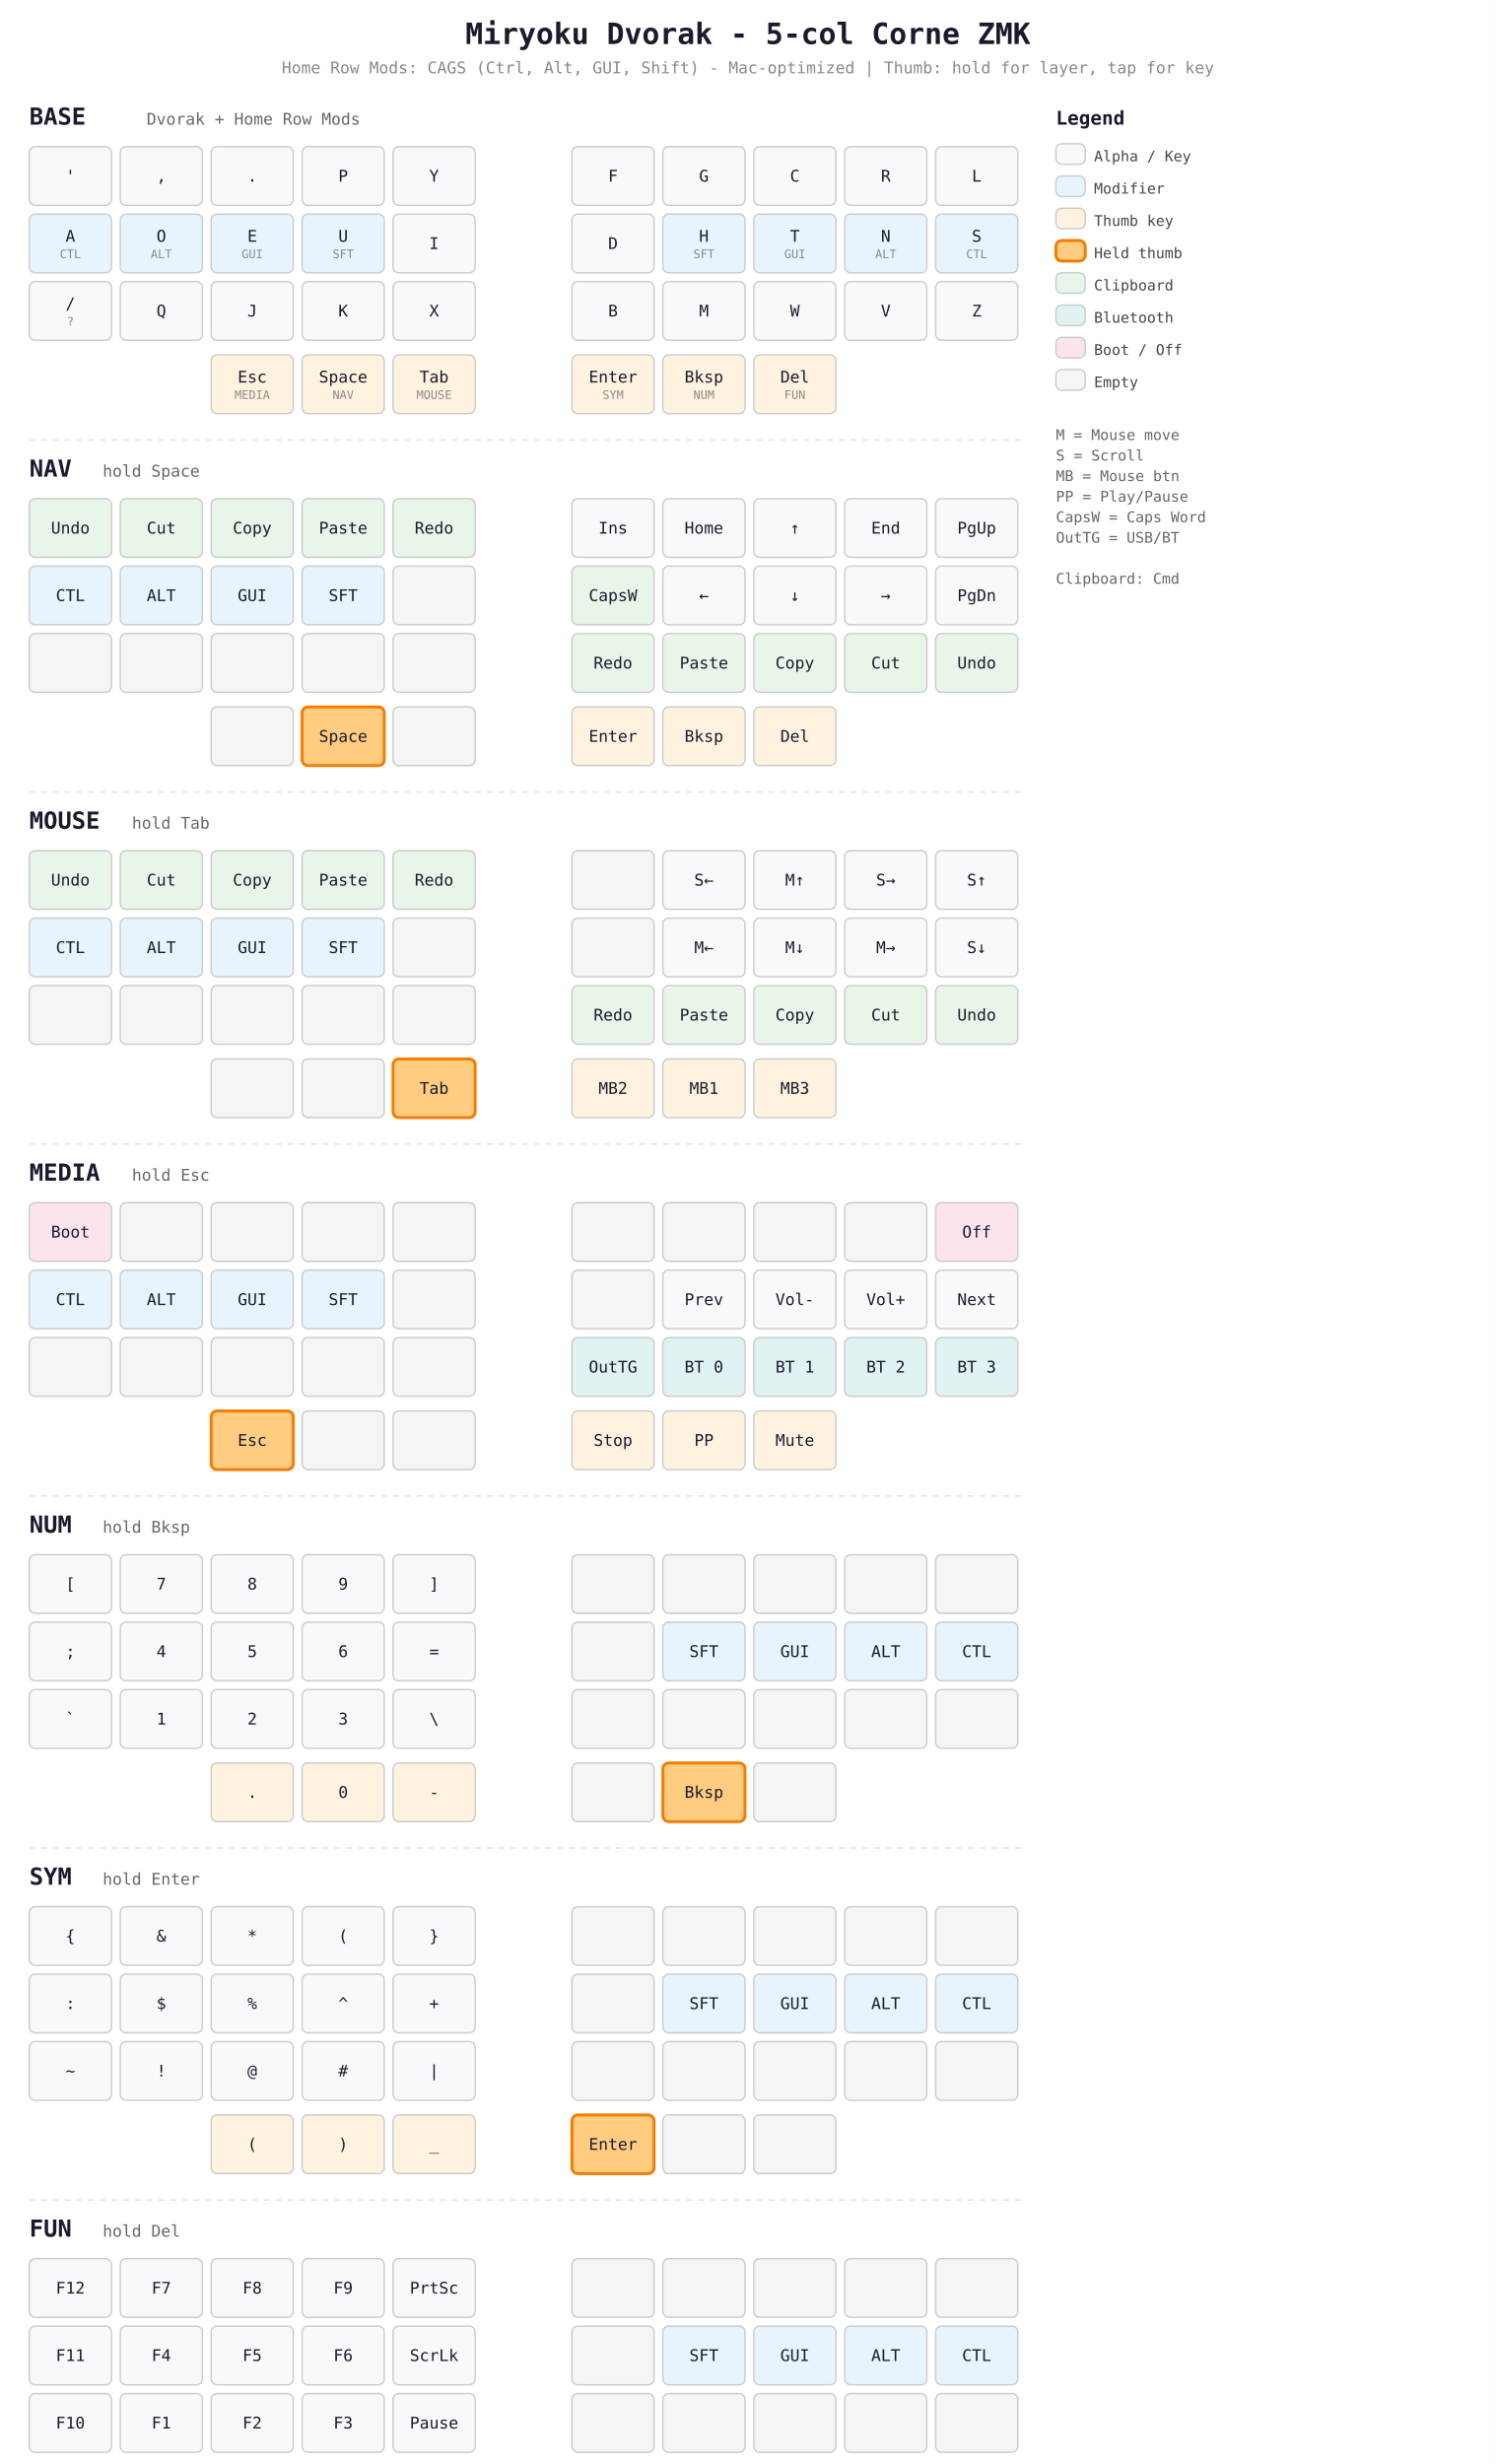
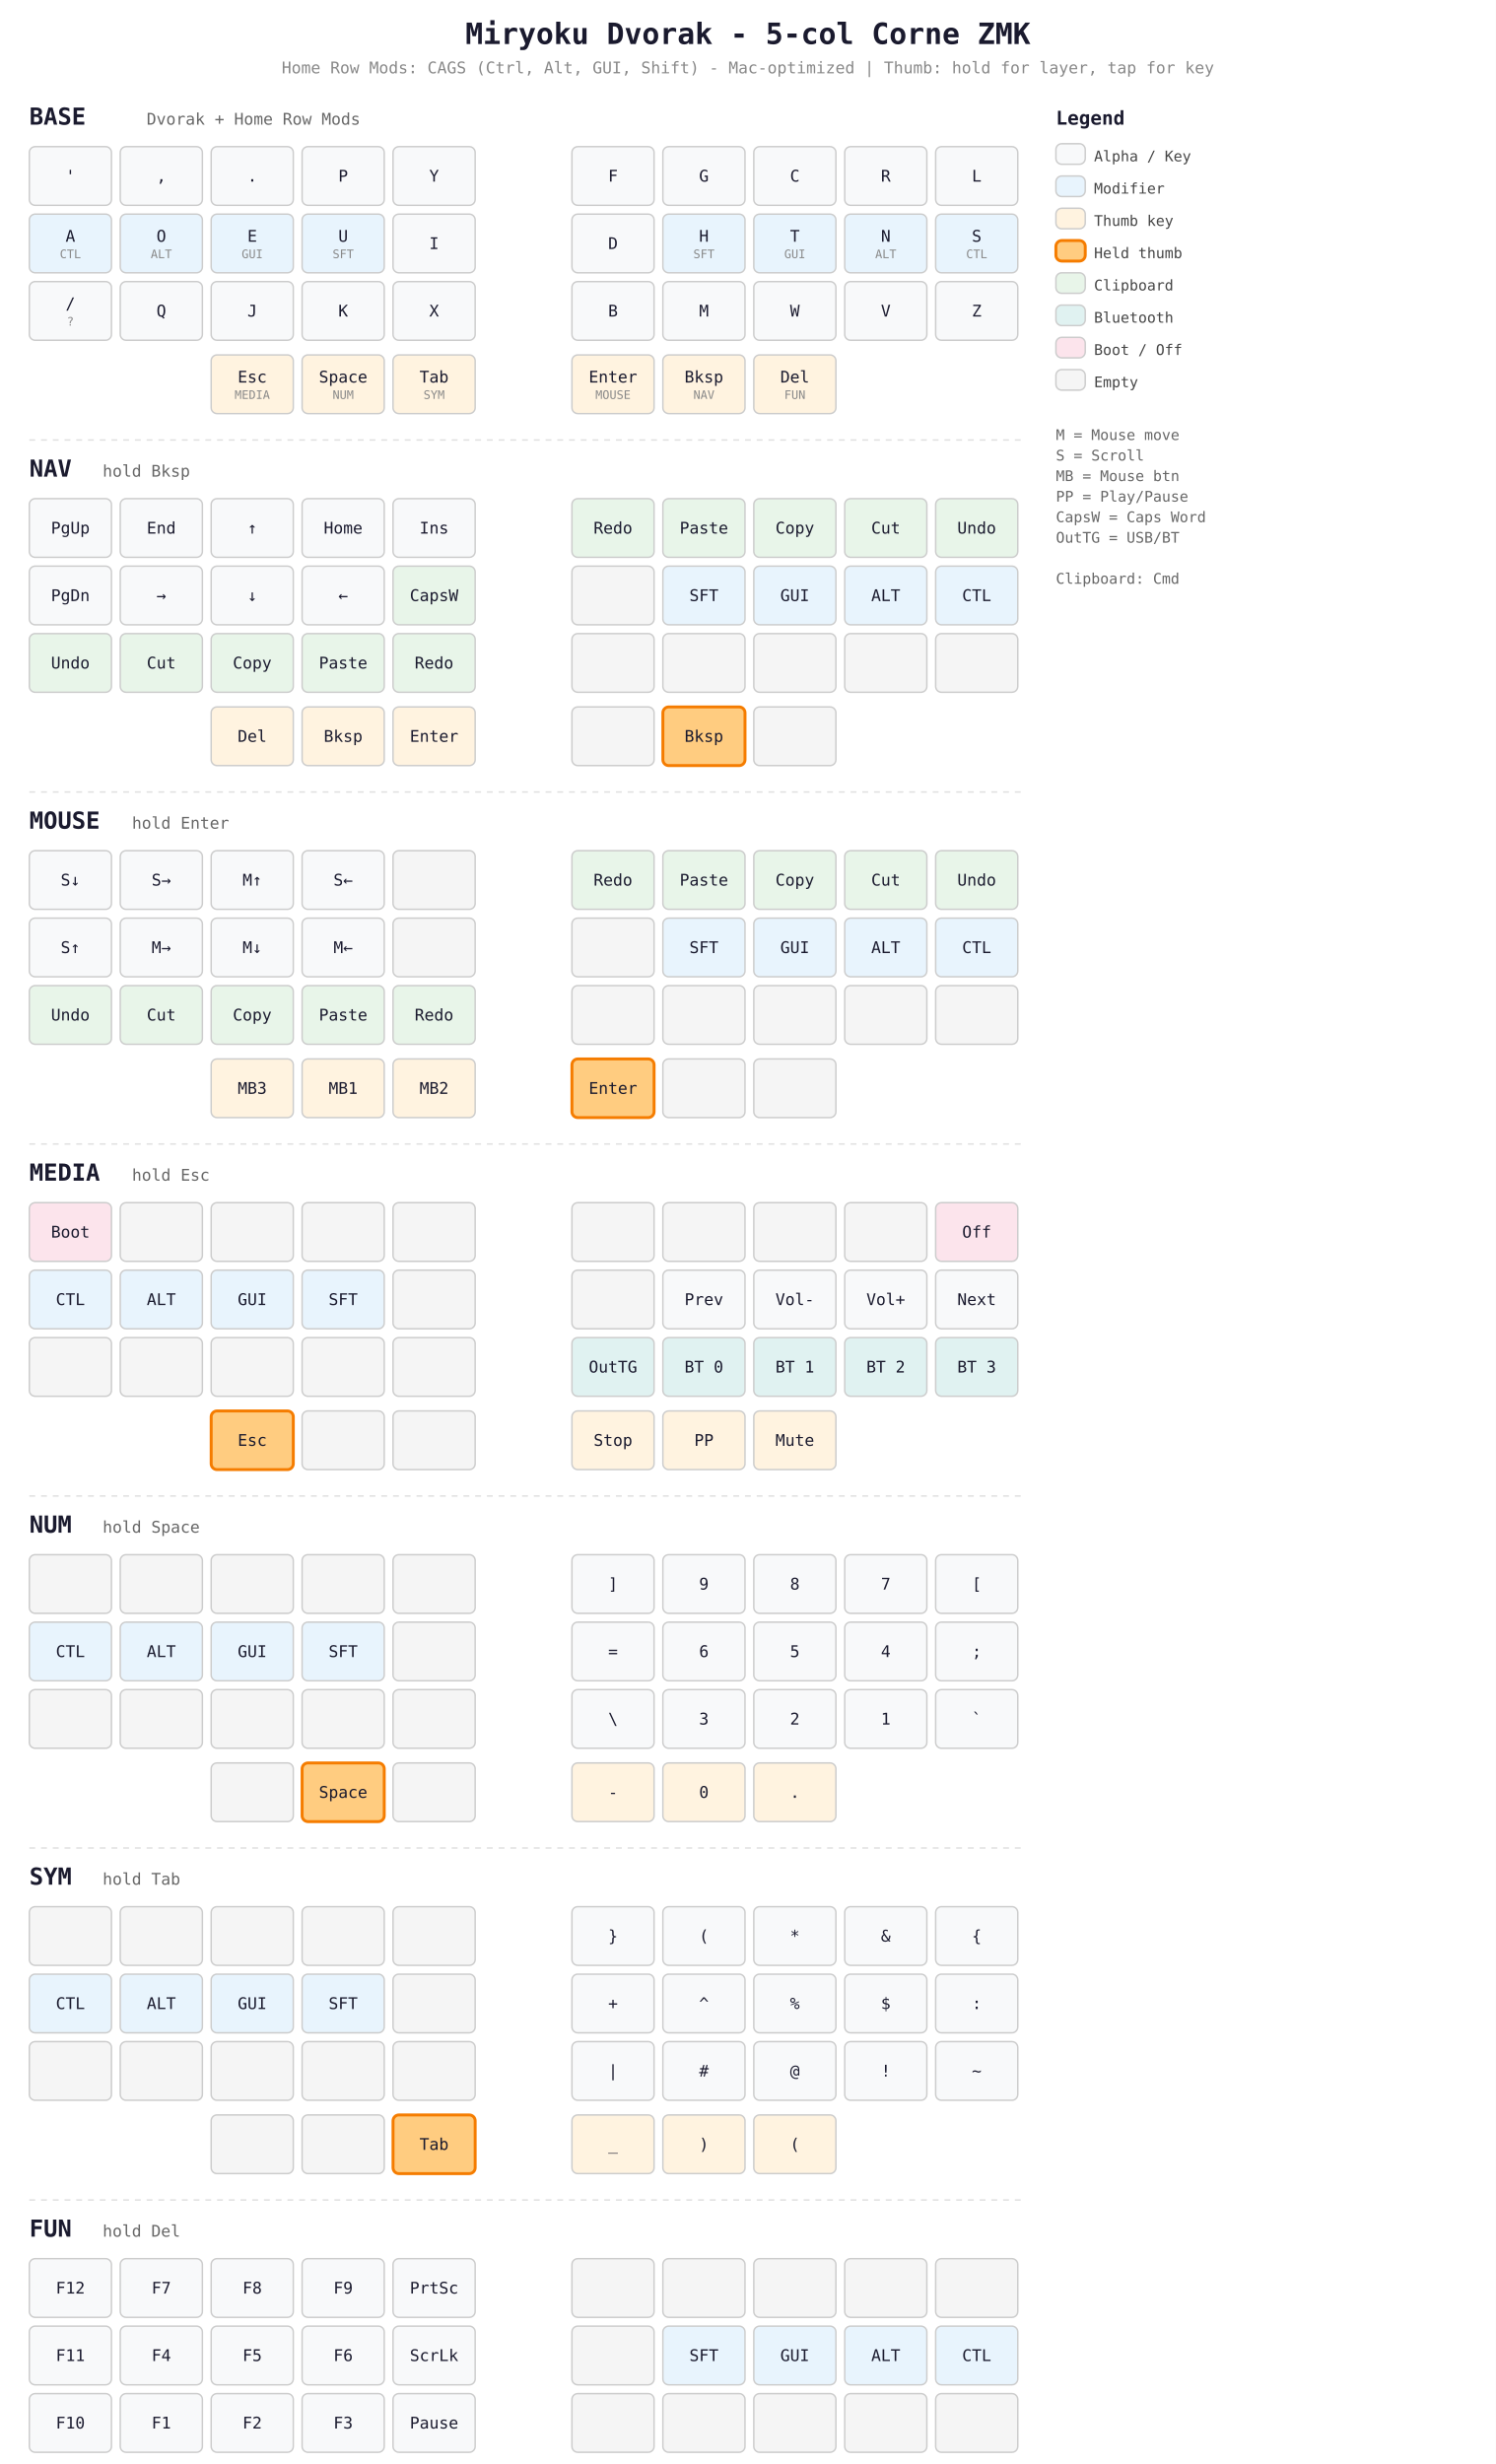
<svg xmlns="http://www.w3.org/2000/svg" viewBox="0 0 1020 1680" font-family="monospace, Menlo, Consolas" font-size="11">
  <style>
    .layer-title { font-size: 16px; font-weight: bold; fill: #1a1a2e; }
    .layer-subtitle { font-size: 11px; fill: #666; }
    .key { stroke: #ccc; stroke-width: 1; rx: 4; ry: 4; }
    .key-base { fill: #f8f9fa; }
    .key-mod { fill: #e8f4fd; }
    .key-thumb { fill: #fff3e0; }
    .key-thumb-active { fill: #ffcc80; stroke: #f57c00; stroke-width: 2; }
    .key-action { fill: #e8f5e9; }
    .key-empty { fill: #f5f5f5; }
    .key-danger { fill: #fce4ec; }
    .key-bt { fill: #e0f2f1; }
    .key-label { fill: #1a1a2e; font-size: 11px; text-anchor: middle; dominant-baseline: central; }
    .key-sub { fill: #888; font-size: 8px; text-anchor: middle; }
    .separator { stroke: #e0e0e0; stroke-width: 1; stroke-dasharray: 4,4; }
  </style>
  <rect width="1020" height="1680" fill="#fff" />
  <text x="510" y="30" text-anchor="middle" font-size="20" font-weight="bold" fill="#1a1a2e">Miryoku Dvorak - 5-col Corne ZMK</text>
  <text x="510" y="50" text-anchor="middle" font-size="11" fill="#888">Home Row Mods: CAGS (Ctrl, Alt, GUI, Shift) - Mac-optimized | Thumb: hold for layer, tap for key</text>
  <g transform="translate(20, 70)">
    <text class="layer-title" x="0" y="15">BASE</text>
    <text class="layer-subtitle" x="80" y="15">Dvorak + Home Row Mods</text>
    <rect class="key key-base" x="0" y="30" width="56" height="40" />
    <text class="key-label" x="28" y="50">'</text>
    <rect class="key key-base" x="62" y="30" width="56" height="40" />
    <text class="key-label" x="90" y="50">,</text>
    <rect class="key key-base" x="124" y="30" width="56" height="40" />
    <text class="key-label" x="152" y="50">.</text>
    <rect class="key key-base" x="186" y="30" width="56" height="40" />
    <text class="key-label" x="214" y="50">P</text>
    <rect class="key key-base" x="248" y="30" width="56" height="40" />
    <text class="key-label" x="276" y="50">Y</text>
    <rect class="key key-base" x="370" y="30" width="56" height="40" />
    <text class="key-label" x="398" y="50">F</text>
    <rect class="key key-base" x="432" y="30" width="56" height="40" />
    <text class="key-label" x="460" y="50">G</text>
    <rect class="key key-base" x="494" y="30" width="56" height="40" />
    <text class="key-label" x="522" y="50">C</text>
    <rect class="key key-base" x="556" y="30" width="56" height="40" />
    <text class="key-label" x="584" y="50">R</text>
    <rect class="key key-base" x="618" y="30" width="56" height="40" />
    <text class="key-label" x="646" y="50">L</text>
    <rect class="key key-mod" x="0" y="76" width="56" height="40" />
    <text class="key-label" x="28" y="91">A</text>
    <text class="key-sub" x="28" y="106">CTL</text>
    <rect class="key key-mod" x="62" y="76" width="56" height="40" />
    <text class="key-label" x="90" y="91">O</text>
    <text class="key-sub" x="90" y="106">ALT</text>
    <rect class="key key-mod" x="124" y="76" width="56" height="40" />
    <text class="key-label" x="152" y="91">E</text>
    <text class="key-sub" x="152" y="106">GUI</text>
    <rect class="key key-mod" x="186" y="76" width="56" height="40" />
    <text class="key-label" x="214" y="91">U</text>
    <text class="key-sub" x="214" y="106">SFT</text>
    <rect class="key key-base" x="248" y="76" width="56" height="40" />
    <text class="key-label" x="276" y="96">I</text>
    <rect class="key key-base" x="370" y="76" width="56" height="40" />
    <text class="key-label" x="398" y="96">D</text>
    <rect class="key key-mod" x="432" y="76" width="56" height="40" />
    <text class="key-label" x="460" y="91">H</text>
    <text class="key-sub" x="460" y="106">SFT</text>
    <rect class="key key-mod" x="494" y="76" width="56" height="40" />
    <text class="key-label" x="522" y="91">T</text>
    <text class="key-sub" x="522" y="106">GUI</text>
    <rect class="key key-mod" x="556" y="76" width="56" height="40" />
    <text class="key-label" x="584" y="91">N</text>
    <text class="key-sub" x="584" y="106">ALT</text>
    <rect class="key key-mod" x="618" y="76" width="56" height="40" />
    <text class="key-label" x="646" y="91">S</text>
    <text class="key-sub" x="646" y="106">CTL</text>
    <rect class="key key-base" x="0" y="122" width="56" height="40" />
    <text class="key-label" x="28" y="137">/</text>
    <text class="key-sub" x="28" y="152">?</text>
    <rect class="key key-base" x="62" y="122" width="56" height="40" />
    <text class="key-label" x="90" y="142">Q</text>
    <rect class="key key-base" x="124" y="122" width="56" height="40" />
    <text class="key-label" x="152" y="142">J</text>
    <rect class="key key-base" x="186" y="122" width="56" height="40" />
    <text class="key-label" x="214" y="142">K</text>
    <rect class="key key-base" x="248" y="122" width="56" height="40" />
    <text class="key-label" x="276" y="142">X</text>
    <rect class="key key-base" x="370" y="122" width="56" height="40" />
    <text class="key-label" x="398" y="142">B</text>
    <rect class="key key-base" x="432" y="122" width="56" height="40" />
    <text class="key-label" x="460" y="142">M</text>
    <rect class="key key-base" x="494" y="122" width="56" height="40" />
    <text class="key-label" x="522" y="142">W</text>
    <rect class="key key-base" x="556" y="122" width="56" height="40" />
    <text class="key-label" x="584" y="142">V</text>
    <rect class="key key-base" x="618" y="122" width="56" height="40" />
    <text class="key-label" x="646" y="142">Z</text>
    <rect class="key key-thumb" x="124" y="172" width="56" height="40" />
    <text class="key-label" x="152" y="187">Esc</text>
    <text class="key-sub" x="152" y="202">MEDIA</text>
    <rect class="key key-thumb" x="186" y="172" width="56" height="40" />
    <text class="key-label" x="214" y="187">Space</text>
-     <text class="key-sub" x="214" y="202">NAV</text>
+     <text class="key-sub" x="214" y="202">NUM</text>
    <rect class="key key-thumb" x="248" y="172" width="56" height="40" />
    <text class="key-label" x="276" y="187">Tab</text>
-     <text class="key-sub" x="276" y="202">MOUSE</text>
+     <text class="key-sub" x="276" y="202">SYM</text>
    <rect class="key key-thumb" x="370" y="172" width="56" height="40" />
    <text class="key-label" x="398" y="187">Enter</text>
-     <text class="key-sub" x="398" y="202">SYM</text>
+     <text class="key-sub" x="398" y="202">MOUSE</text>
    <rect class="key key-thumb" x="432" y="172" width="56" height="40" />
    <text class="key-label" x="460" y="187">Bksp</text>
-     <text class="key-sub" x="460" y="202">NUM</text>
+     <text class="key-sub" x="460" y="202">NAV</text>
    <rect class="key key-thumb" x="494" y="172" width="56" height="40" />
    <text class="key-label" x="522" y="187">Del</text>
    <text class="key-sub" x="522" y="202">FUN</text>
  </g>
  <line class="separator" x1="20" y1="300" x2="700" y2="300" />
  <g transform="translate(20, 310)">
    <text class="layer-title" x="0" y="15">NAV</text>
-     <text class="layer-subtitle" x="50" y="15">hold Space</text>
-     <rect class="key key-action" x="0" y="30" width="56" height="40" />
-     <text class="key-label" x="28" y="50">Undo</text>
-     <rect class="key key-action" x="62" y="30" width="56" height="40" />
-     <text class="key-label" x="90" y="50">Cut</text>
-     <rect class="key key-action" x="124" y="30" width="56" height="40" />
-     <text class="key-label" x="152" y="50">Copy</text>
-     <rect class="key key-action" x="186" y="30" width="56" height="40" />
-     <text class="key-label" x="214" y="50">Paste</text>
-     <rect class="key key-action" x="248" y="30" width="56" height="40" />
-     <text class="key-label" x="276" y="50">Redo</text>
-     <rect class="key key-base" x="370" y="30" width="56" height="40" />
-     <text class="key-label" x="398" y="50">Ins</text>
-     <rect class="key key-base" x="432" y="30" width="56" height="40" />
-     <text class="key-label" x="460" y="50">Home</text>
-     <rect class="key key-base" x="494" y="30" width="56" height="40" />
-     <text class="key-label" x="522" y="50">↑</text>
-     <rect class="key key-base" x="556" y="30" width="56" height="40" />
-     <text class="key-label" x="584" y="50">End</text>
-     <rect class="key key-base" x="618" y="30" width="56" height="40" />
-     <text class="key-label" x="646" y="50">PgUp</text>
-     <rect class="key key-mod" x="0" y="76" width="56" height="40" />
-     <text class="key-label" x="28" y="96">CTL</text>
-     <rect class="key key-mod" x="62" y="76" width="56" height="40" />
-     <text class="key-label" x="90" y="96">ALT</text>
-     <rect class="key key-mod" x="124" y="76" width="56" height="40" />
-     <text class="key-label" x="152" y="96">GUI</text>
-     <rect class="key key-mod" x="186" y="76" width="56" height="40" />
-     <text class="key-label" x="214" y="96">SFT</text>
-     <rect class="key key-empty" x="248" y="76" width="56" height="40" />
-     <rect class="key key-action" x="370" y="76" width="56" height="40" />
-     <text class="key-label" x="398" y="96">CapsW</text>
-     <rect class="key key-base" x="432" y="76" width="56" height="40" />
-     <text class="key-label" x="460" y="96">←</text>
-     <rect class="key key-base" x="494" y="76" width="56" height="40" />
-     <text class="key-label" x="522" y="96">↓</text>
-     <rect class="key key-base" x="556" y="76" width="56" height="40" />
-     <text class="key-label" x="584" y="96">→</text>
-     <rect class="key key-base" x="618" y="76" width="56" height="40" />
-     <text class="key-label" x="646" y="96">PgDn</text>
-     <rect class="key key-empty" x="0" y="122" width="56" height="40" />
-     <rect class="key key-empty" x="62" y="122" width="56" height="40" />
-     <rect class="key key-empty" x="124" y="122" width="56" height="40" />
-     <rect class="key key-empty" x="186" y="122" width="56" height="40" />
-     <rect class="key key-empty" x="248" y="122" width="56" height="40" />
-     <rect class="key key-action" x="370" y="122" width="56" height="40" />
-     <text class="key-label" x="398" y="142">Redo</text>
-     <rect class="key key-action" x="432" y="122" width="56" height="40" />
-     <text class="key-label" x="460" y="142">Paste</text>
-     <rect class="key key-action" x="494" y="122" width="56" height="40" />
-     <text class="key-label" x="522" y="142">Copy</text>
-     <rect class="key key-action" x="556" y="122" width="56" height="40" />
-     <text class="key-label" x="584" y="142">Cut</text>
-     <rect class="key key-action" x="618" y="122" width="56" height="40" />
-     <text class="key-label" x="646" y="142">Undo</text>
-     <rect class="key key-empty" x="124" y="172" width="56" height="40" />
-     <rect class="key key-thumb-active" x="186" y="172" width="56" height="40" />
-     <text class="key-label" x="214" y="192">Space</text>
-     <rect class="key key-empty" x="248" y="172" width="56" height="40" />
-     <rect class="key key-thumb" x="370" y="172" width="56" height="40" />
-     <text class="key-label" x="398" y="192">Enter</text>
-     <rect class="key key-thumb" x="432" y="172" width="56" height="40" />
+     <text class="layer-subtitle" x="50" y="15">hold Bksp</text>
+     <rect class="key key-base" x="0" y="30" width="56" height="40" />
+     <text class="key-label" x="28" y="50">PgUp</text>
+     <rect class="key key-base" x="62" y="30" width="56" height="40" />
+     <text class="key-label" x="90" y="50">End</text>
+     <rect class="key key-base" x="124" y="30" width="56" height="40" />
+     <text class="key-label" x="152" y="50">↑</text>
+     <rect class="key key-base" x="186" y="30" width="56" height="40" />
+     <text class="key-label" x="214" y="50">Home</text>
+     <rect class="key key-base" x="248" y="30" width="56" height="40" />
+     <text class="key-label" x="276" y="50">Ins</text>
+     <rect class="key key-action" x="370" y="30" width="56" height="40" />
+     <text class="key-label" x="398" y="50">Redo</text>
+     <rect class="key key-action" x="432" y="30" width="56" height="40" />
+     <text class="key-label" x="460" y="50">Paste</text>
+     <rect class="key key-action" x="494" y="30" width="56" height="40" />
+     <text class="key-label" x="522" y="50">Copy</text>
+     <rect class="key key-action" x="556" y="30" width="56" height="40" />
+     <text class="key-label" x="584" y="50">Cut</text>
+     <rect class="key key-action" x="618" y="30" width="56" height="40" />
+     <text class="key-label" x="646" y="50">Undo</text>
+     <rect class="key key-base" x="0" y="76" width="56" height="40" />
+     <text class="key-label" x="28" y="96">PgDn</text>
+     <rect class="key key-base" x="62" y="76" width="56" height="40" />
+     <text class="key-label" x="90" y="96">→</text>
+     <rect class="key key-base" x="124" y="76" width="56" height="40" />
+     <text class="key-label" x="152" y="96">↓</text>
+     <rect class="key key-base" x="186" y="76" width="56" height="40" />
+     <text class="key-label" x="214" y="96">←</text>
+     <rect class="key key-action" x="248" y="76" width="56" height="40" />
+     <text class="key-label" x="276" y="96">CapsW</text>
+     <rect class="key key-empty" x="370" y="76" width="56" height="40" />
+     <rect class="key key-mod" x="432" y="76" width="56" height="40" />
+     <text class="key-label" x="460" y="96">SFT</text>
+     <rect class="key key-mod" x="494" y="76" width="56" height="40" />
+     <text class="key-label" x="522" y="96">GUI</text>
+     <rect class="key key-mod" x="556" y="76" width="56" height="40" />
+     <text class="key-label" x="584" y="96">ALT</text>
+     <rect class="key key-mod" x="618" y="76" width="56" height="40" />
+     <text class="key-label" x="646" y="96">CTL</text>
+     <rect class="key key-action" x="0" y="122" width="56" height="40" />
+     <text class="key-label" x="28" y="142">Undo</text>
+     <rect class="key key-action" x="62" y="122" width="56" height="40" />
+     <text class="key-label" x="90" y="142">Cut</text>
+     <rect class="key key-action" x="124" y="122" width="56" height="40" />
+     <text class="key-label" x="152" y="142">Copy</text>
+     <rect class="key key-action" x="186" y="122" width="56" height="40" />
+     <text class="key-label" x="214" y="142">Paste</text>
+     <rect class="key key-action" x="248" y="122" width="56" height="40" />
+     <text class="key-label" x="276" y="142">Redo</text>
+     <rect class="key key-empty" x="370" y="122" width="56" height="40" />
+     <rect class="key key-empty" x="432" y="122" width="56" height="40" />
+     <rect class="key key-empty" x="494" y="122" width="56" height="40" />
+     <rect class="key key-empty" x="556" y="122" width="56" height="40" />
+     <rect class="key key-empty" x="618" y="122" width="56" height="40" />
+     <rect class="key key-thumb" x="124" y="172" width="56" height="40" />
+     <text class="key-label" x="152" y="192">Del</text>
+     <rect class="key key-thumb" x="186" y="172" width="56" height="40" />
+     <text class="key-label" x="214" y="192">Bksp</text>
+     <rect class="key key-thumb" x="248" y="172" width="56" height="40" />
+     <text class="key-label" x="276" y="192">Enter</text>
+     <rect class="key key-empty" x="370" y="172" width="56" height="40" />
+     <rect class="key key-thumb-active" x="432" y="172" width="56" height="40" />
    <text class="key-label" x="460" y="192">Bksp</text>
-     <rect class="key key-thumb" x="494" y="172" width="56" height="40" />
-     <text class="key-label" x="522" y="192">Del</text>
+     <rect class="key key-empty" x="494" y="172" width="56" height="40" />
  </g>
  <line class="separator" x1="20" y1="540" x2="700" y2="540" />
  <g transform="translate(20, 550)">
    <text class="layer-title" x="0" y="15">MOUSE</text>
-     <text class="layer-subtitle" x="70" y="15">hold Tab</text>
-     <rect class="key key-action" x="0" y="30" width="56" height="40" />
-     <text class="key-label" x="28" y="50">Undo</text>
-     <rect class="key key-action" x="62" y="30" width="56" height="40" />
-     <text class="key-label" x="90" y="50">Cut</text>
-     <rect class="key key-action" x="124" y="30" width="56" height="40" />
-     <text class="key-label" x="152" y="50">Copy</text>
-     <rect class="key key-action" x="186" y="30" width="56" height="40" />
-     <text class="key-label" x="214" y="50">Paste</text>
-     <rect class="key key-action" x="248" y="30" width="56" height="40" />
-     <text class="key-label" x="276" y="50">Redo</text>
-     <rect class="key key-empty" x="370" y="30" width="56" height="40" />
-     <rect class="key key-base" x="432" y="30" width="56" height="40" />
-     <text class="key-label" x="460" y="50">S←</text>
-     <rect class="key key-base" x="494" y="30" width="56" height="40" />
-     <text class="key-label" x="522" y="50">M↑</text>
-     <rect class="key key-base" x="556" y="30" width="56" height="40" />
-     <text class="key-label" x="584" y="50">S→</text>
-     <rect class="key key-base" x="618" y="30" width="56" height="40" />
-     <text class="key-label" x="646" y="50">S↑</text>
-     <rect class="key key-mod" x="0" y="76" width="56" height="40" />
-     <text class="key-label" x="28" y="96">CTL</text>
-     <rect class="key key-mod" x="62" y="76" width="56" height="40" />
-     <text class="key-label" x="90" y="96">ALT</text>
-     <rect class="key key-mod" x="124" y="76" width="56" height="40" />
-     <text class="key-label" x="152" y="96">GUI</text>
-     <rect class="key key-mod" x="186" y="76" width="56" height="40" />
-     <text class="key-label" x="214" y="96">SFT</text>
+     <text class="layer-subtitle" x="70" y="15">hold Enter</text>
+     <rect class="key key-base" x="0" y="30" width="56" height="40" />
+     <text class="key-label" x="28" y="50">S↓</text>
+     <rect class="key key-base" x="62" y="30" width="56" height="40" />
+     <text class="key-label" x="90" y="50">S→</text>
+     <rect class="key key-base" x="124" y="30" width="56" height="40" />
+     <text class="key-label" x="152" y="50">M↑</text>
+     <rect class="key key-base" x="186" y="30" width="56" height="40" />
+     <text class="key-label" x="214" y="50">S←</text>
+     <rect class="key key-empty" x="248" y="30" width="56" height="40" />
+     <rect class="key key-action" x="370" y="30" width="56" height="40" />
+     <text class="key-label" x="398" y="50">Redo</text>
+     <rect class="key key-action" x="432" y="30" width="56" height="40" />
+     <text class="key-label" x="460" y="50">Paste</text>
+     <rect class="key key-action" x="494" y="30" width="56" height="40" />
+     <text class="key-label" x="522" y="50">Copy</text>
+     <rect class="key key-action" x="556" y="30" width="56" height="40" />
+     <text class="key-label" x="584" y="50">Cut</text>
+     <rect class="key key-action" x="618" y="30" width="56" height="40" />
+     <text class="key-label" x="646" y="50">Undo</text>
+     <rect class="key key-base" x="0" y="76" width="56" height="40" />
+     <text class="key-label" x="28" y="96">S↑</text>
+     <rect class="key key-base" x="62" y="76" width="56" height="40" />
+     <text class="key-label" x="90" y="96">M→</text>
+     <rect class="key key-base" x="124" y="76" width="56" height="40" />
+     <text class="key-label" x="152" y="96">M↓</text>
+     <rect class="key key-base" x="186" y="76" width="56" height="40" />
+     <text class="key-label" x="214" y="96">M←</text>
    <rect class="key key-empty" x="248" y="76" width="56" height="40" />
    <rect class="key key-empty" x="370" y="76" width="56" height="40" />
-     <rect class="key key-base" x="432" y="76" width="56" height="40" />
-     <text class="key-label" x="460" y="96">M←</text>
-     <rect class="key key-base" x="494" y="76" width="56" height="40" />
-     <text class="key-label" x="522" y="96">M↓</text>
-     <rect class="key key-base" x="556" y="76" width="56" height="40" />
-     <text class="key-label" x="584" y="96">M→</text>
-     <rect class="key key-base" x="618" y="76" width="56" height="40" />
-     <text class="key-label" x="646" y="96">S↓</text>
-     <rect class="key key-empty" x="0" y="122" width="56" height="40" />
-     <rect class="key key-empty" x="62" y="122" width="56" height="40" />
-     <rect class="key key-empty" x="124" y="122" width="56" height="40" />
-     <rect class="key key-empty" x="186" y="122" width="56" height="40" />
-     <rect class="key key-empty" x="248" y="122" width="56" height="40" />
-     <rect class="key key-action" x="370" y="122" width="56" height="40" />
-     <text class="key-label" x="398" y="142">Redo</text>
-     <rect class="key key-action" x="432" y="122" width="56" height="40" />
-     <text class="key-label" x="460" y="142">Paste</text>
-     <rect class="key key-action" x="494" y="122" width="56" height="40" />
-     <text class="key-label" x="522" y="142">Copy</text>
-     <rect class="key key-action" x="556" y="122" width="56" height="40" />
-     <text class="key-label" x="584" y="142">Cut</text>
-     <rect class="key key-action" x="618" y="122" width="56" height="40" />
-     <text class="key-label" x="646" y="142">Undo</text>
-     <rect class="key key-empty" x="124" y="172" width="56" height="40" />
-     <rect class="key key-empty" x="186" y="172" width="56" height="40" />
-     <rect class="key key-thumb-active" x="248" y="172" width="56" height="40" />
-     <text class="key-label" x="276" y="192">Tab</text>
-     <rect class="key key-thumb" x="370" y="172" width="56" height="40" />
-     <text class="key-label" x="398" y="192">MB2</text>
-     <rect class="key key-thumb" x="432" y="172" width="56" height="40" />
-     <text class="key-label" x="460" y="192">MB1</text>
-     <rect class="key key-thumb" x="494" y="172" width="56" height="40" />
-     <text class="key-label" x="522" y="192">MB3</text>
+     <rect class="key key-mod" x="432" y="76" width="56" height="40" />
+     <text class="key-label" x="460" y="96">SFT</text>
+     <rect class="key key-mod" x="494" y="76" width="56" height="40" />
+     <text class="key-label" x="522" y="96">GUI</text>
+     <rect class="key key-mod" x="556" y="76" width="56" height="40" />
+     <text class="key-label" x="584" y="96">ALT</text>
+     <rect class="key key-mod" x="618" y="76" width="56" height="40" />
+     <text class="key-label" x="646" y="96">CTL</text>
+     <rect class="key key-action" x="0" y="122" width="56" height="40" />
+     <text class="key-label" x="28" y="142">Undo</text>
+     <rect class="key key-action" x="62" y="122" width="56" height="40" />
+     <text class="key-label" x="90" y="142">Cut</text>
+     <rect class="key key-action" x="124" y="122" width="56" height="40" />
+     <text class="key-label" x="152" y="142">Copy</text>
+     <rect class="key key-action" x="186" y="122" width="56" height="40" />
+     <text class="key-label" x="214" y="142">Paste</text>
+     <rect class="key key-action" x="248" y="122" width="56" height="40" />
+     <text class="key-label" x="276" y="142">Redo</text>
+     <rect class="key key-empty" x="370" y="122" width="56" height="40" />
+     <rect class="key key-empty" x="432" y="122" width="56" height="40" />
+     <rect class="key key-empty" x="494" y="122" width="56" height="40" />
+     <rect class="key key-empty" x="556" y="122" width="56" height="40" />
+     <rect class="key key-empty" x="618" y="122" width="56" height="40" />
+     <rect class="key key-thumb" x="124" y="172" width="56" height="40" />
+     <text class="key-label" x="152" y="192">MB3</text>
+     <rect class="key key-thumb" x="186" y="172" width="56" height="40" />
+     <text class="key-label" x="214" y="192">MB1</text>
+     <rect class="key key-thumb" x="248" y="172" width="56" height="40" />
+     <text class="key-label" x="276" y="192">MB2</text>
+     <rect class="key key-thumb-active" x="370" y="172" width="56" height="40" />
+     <text class="key-label" x="398" y="192">Enter</text>
+     <rect class="key key-empty" x="432" y="172" width="56" height="40" />
+     <rect class="key key-empty" x="494" y="172" width="56" height="40" />
  </g>
  <line class="separator" x1="20" y1="780" x2="700" y2="780" />
  <g transform="translate(20, 790)">
    <text class="layer-title" x="0" y="15">MEDIA</text>
    <text class="layer-subtitle" x="70" y="15">hold Esc</text>
    <rect class="key key-danger" x="0" y="30" width="56" height="40" />
    <text class="key-label" x="28" y="50">Boot</text>
    <rect class="key key-empty" x="62" y="30" width="56" height="40" />
    <rect class="key key-empty" x="124" y="30" width="56" height="40" />
    <rect class="key key-empty" x="186" y="30" width="56" height="40" />
    <rect class="key key-empty" x="248" y="30" width="56" height="40" />
    <rect class="key key-empty" x="370" y="30" width="56" height="40" />
    <rect class="key key-empty" x="432" y="30" width="56" height="40" />
    <rect class="key key-empty" x="494" y="30" width="56" height="40" />
    <rect class="key key-empty" x="556" y="30" width="56" height="40" />
    <rect class="key key-danger" x="618" y="30" width="56" height="40" />
    <text class="key-label" x="646" y="50">Off</text>
    <rect class="key key-mod" x="0" y="76" width="56" height="40" />
    <text class="key-label" x="28" y="96">CTL</text>
    <rect class="key key-mod" x="62" y="76" width="56" height="40" />
    <text class="key-label" x="90" y="96">ALT</text>
    <rect class="key key-mod" x="124" y="76" width="56" height="40" />
    <text class="key-label" x="152" y="96">GUI</text>
    <rect class="key key-mod" x="186" y="76" width="56" height="40" />
    <text class="key-label" x="214" y="96">SFT</text>
    <rect class="key key-empty" x="248" y="76" width="56" height="40" />
    <rect class="key key-empty" x="370" y="76" width="56" height="40" />
    <rect class="key key-base" x="432" y="76" width="56" height="40" />
    <text class="key-label" x="460" y="96">Prev</text>
    <rect class="key key-base" x="494" y="76" width="56" height="40" />
    <text class="key-label" x="522" y="96">Vol-</text>
    <rect class="key key-base" x="556" y="76" width="56" height="40" />
    <text class="key-label" x="584" y="96">Vol+</text>
    <rect class="key key-base" x="618" y="76" width="56" height="40" />
    <text class="key-label" x="646" y="96">Next</text>
    <rect class="key key-empty" x="0" y="122" width="56" height="40" />
    <rect class="key key-empty" x="62" y="122" width="56" height="40" />
    <rect class="key key-empty" x="124" y="122" width="56" height="40" />
    <rect class="key key-empty" x="186" y="122" width="56" height="40" />
    <rect class="key key-empty" x="248" y="122" width="56" height="40" />
    <rect class="key key-bt" x="370" y="122" width="56" height="40" />
    <text class="key-label" x="398" y="142">OutTG</text>
    <rect class="key key-bt" x="432" y="122" width="56" height="40" />
    <text class="key-label" x="460" y="142">BT 0</text>
    <rect class="key key-bt" x="494" y="122" width="56" height="40" />
    <text class="key-label" x="522" y="142">BT 1</text>
    <rect class="key key-bt" x="556" y="122" width="56" height="40" />
    <text class="key-label" x="584" y="142">BT 2</text>
    <rect class="key key-bt" x="618" y="122" width="56" height="40" />
    <text class="key-label" x="646" y="142">BT 3</text>
    <rect class="key key-thumb-active" x="124" y="172" width="56" height="40" />
    <text class="key-label" x="152" y="192">Esc</text>
    <rect class="key key-empty" x="186" y="172" width="56" height="40" />
    <rect class="key key-empty" x="248" y="172" width="56" height="40" />
    <rect class="key key-thumb" x="370" y="172" width="56" height="40" />
    <text class="key-label" x="398" y="192">Stop</text>
    <rect class="key key-thumb" x="432" y="172" width="56" height="40" />
    <text class="key-label" x="460" y="192">PP</text>
    <rect class="key key-thumb" x="494" y="172" width="56" height="40" />
    <text class="key-label" x="522" y="192">Mute</text>
  </g>
  <line class="separator" x1="20" y1="1020" x2="700" y2="1020" />
  <g transform="translate(20, 1030)">
    <text class="layer-title" x="0" y="15">NUM</text>
-     <text class="layer-subtitle" x="50" y="15">hold Bksp</text>
-     <rect class="key key-base" x="0" y="30" width="56" height="40" />
-     <text class="key-label" x="28" y="50">[</text>
-     <rect class="key key-base" x="62" y="30" width="56" height="40" />
-     <text class="key-label" x="90" y="50">7</text>
-     <rect class="key key-base" x="124" y="30" width="56" height="40" />
-     <text class="key-label" x="152" y="50">8</text>
-     <rect class="key key-base" x="186" y="30" width="56" height="40" />
-     <text class="key-label" x="214" y="50">9</text>
-     <rect class="key key-base" x="248" y="30" width="56" height="40" />
-     <text class="key-label" x="276" y="50">]</text>
-     <rect class="key key-empty" x="370" y="30" width="56" height="40" />
-     <rect class="key key-empty" x="432" y="30" width="56" height="40" />
-     <rect class="key key-empty" x="494" y="30" width="56" height="40" />
-     <rect class="key key-empty" x="556" y="30" width="56" height="40" />
-     <rect class="key key-empty" x="618" y="30" width="56" height="40" />
-     <rect class="key key-base" x="0" y="76" width="56" height="40" />
-     <text class="key-label" x="28" y="96">;</text>
-     <rect class="key key-base" x="62" y="76" width="56" height="40" />
-     <text class="key-label" x="90" y="96">4</text>
-     <rect class="key key-base" x="124" y="76" width="56" height="40" />
-     <text class="key-label" x="152" y="96">5</text>
-     <rect class="key key-base" x="186" y="76" width="56" height="40" />
-     <text class="key-label" x="214" y="96">6</text>
-     <rect class="key key-base" x="248" y="76" width="56" height="40" />
-     <text class="key-label" x="276" y="96">=</text>
-     <rect class="key key-empty" x="370" y="76" width="56" height="40" />
-     <rect class="key key-mod" x="432" y="76" width="56" height="40" />
-     <text class="key-label" x="460" y="96">SFT</text>
-     <rect class="key key-mod" x="494" y="76" width="56" height="40" />
-     <text class="key-label" x="522" y="96">GUI</text>
-     <rect class="key key-mod" x="556" y="76" width="56" height="40" />
-     <text class="key-label" x="584" y="96">ALT</text>
-     <rect class="key key-mod" x="618" y="76" width="56" height="40" />
-     <text class="key-label" x="646" y="96">CTL</text>
-     <rect class="key key-base" x="0" y="122" width="56" height="40" />
-     <text class="key-label" x="28" y="142">`</text>
-     <rect class="key key-base" x="62" y="122" width="56" height="40" />
-     <text class="key-label" x="90" y="142">1</text>
-     <rect class="key key-base" x="124" y="122" width="56" height="40" />
-     <text class="key-label" x="152" y="142">2</text>
-     <rect class="key key-base" x="186" y="122" width="56" height="40" />
-     <text class="key-label" x="214" y="142">3</text>
-     <rect class="key key-base" x="248" y="122" width="56" height="40" />
-     <text class="key-label" x="276" y="142">\</text>
-     <rect class="key key-empty" x="370" y="122" width="56" height="40" />
-     <rect class="key key-empty" x="432" y="122" width="56" height="40" />
-     <rect class="key key-empty" x="494" y="122" width="56" height="40" />
-     <rect class="key key-empty" x="556" y="122" width="56" height="40" />
-     <rect class="key key-empty" x="618" y="122" width="56" height="40" />
-     <rect class="key key-thumb" x="124" y="172" width="56" height="40" />
-     <text class="key-label" x="152" y="192">.</text>
-     <rect class="key key-thumb" x="186" y="172" width="56" height="40" />
-     <text class="key-label" x="214" y="192">0</text>
-     <rect class="key key-thumb" x="248" y="172" width="56" height="40" />
-     <text class="key-label" x="276" y="192">-</text>
-     <rect class="key key-empty" x="370" y="172" width="56" height="40" />
-     <rect class="key key-thumb-active" x="432" y="172" width="56" height="40" />
-     <text class="key-label" x="460" y="192">Bksp</text>
-     <rect class="key key-empty" x="494" y="172" width="56" height="40" />
+     <text class="layer-subtitle" x="50" y="15">hold Space</text>
+     <rect class="key key-empty" x="0" y="30" width="56" height="40" />
+     <rect class="key key-empty" x="62" y="30" width="56" height="40" />
+     <rect class="key key-empty" x="124" y="30" width="56" height="40" />
+     <rect class="key key-empty" x="186" y="30" width="56" height="40" />
+     <rect class="key key-empty" x="248" y="30" width="56" height="40" />
+     <rect class="key key-base" x="370" y="30" width="56" height="40" />
+     <text class="key-label" x="398" y="50">]</text>
+     <rect class="key key-base" x="432" y="30" width="56" height="40" />
+     <text class="key-label" x="460" y="50">9</text>
+     <rect class="key key-base" x="494" y="30" width="56" height="40" />
+     <text class="key-label" x="522" y="50">8</text>
+     <rect class="key key-base" x="556" y="30" width="56" height="40" />
+     <text class="key-label" x="584" y="50">7</text>
+     <rect class="key key-base" x="618" y="30" width="56" height="40" />
+     <text class="key-label" x="646" y="50">[</text>
+     <rect class="key key-mod" x="0" y="76" width="56" height="40" />
+     <text class="key-label" x="28" y="96">CTL</text>
+     <rect class="key key-mod" x="62" y="76" width="56" height="40" />
+     <text class="key-label" x="90" y="96">ALT</text>
+     <rect class="key key-mod" x="124" y="76" width="56" height="40" />
+     <text class="key-label" x="152" y="96">GUI</text>
+     <rect class="key key-mod" x="186" y="76" width="56" height="40" />
+     <text class="key-label" x="214" y="96">SFT</text>
+     <rect class="key key-empty" x="248" y="76" width="56" height="40" />
+     <rect class="key key-base" x="370" y="76" width="56" height="40" />
+     <text class="key-label" x="398" y="96">=</text>
+     <rect class="key key-base" x="432" y="76" width="56" height="40" />
+     <text class="key-label" x="460" y="96">6</text>
+     <rect class="key key-base" x="494" y="76" width="56" height="40" />
+     <text class="key-label" x="522" y="96">5</text>
+     <rect class="key key-base" x="556" y="76" width="56" height="40" />
+     <text class="key-label" x="584" y="96">4</text>
+     <rect class="key key-base" x="618" y="76" width="56" height="40" />
+     <text class="key-label" x="646" y="96">;</text>
+     <rect class="key key-empty" x="0" y="122" width="56" height="40" />
+     <rect class="key key-empty" x="62" y="122" width="56" height="40" />
+     <rect class="key key-empty" x="124" y="122" width="56" height="40" />
+     <rect class="key key-empty" x="186" y="122" width="56" height="40" />
+     <rect class="key key-empty" x="248" y="122" width="56" height="40" />
+     <rect class="key key-base" x="370" y="122" width="56" height="40" />
+     <text class="key-label" x="398" y="142">\</text>
+     <rect class="key key-base" x="432" y="122" width="56" height="40" />
+     <text class="key-label" x="460" y="142">3</text>
+     <rect class="key key-base" x="494" y="122" width="56" height="40" />
+     <text class="key-label" x="522" y="142">2</text>
+     <rect class="key key-base" x="556" y="122" width="56" height="40" />
+     <text class="key-label" x="584" y="142">1</text>
+     <rect class="key key-base" x="618" y="122" width="56" height="40" />
+     <text class="key-label" x="646" y="142">`</text>
+     <rect class="key key-empty" x="124" y="172" width="56" height="40" />
+     <rect class="key key-thumb-active" x="186" y="172" width="56" height="40" />
+     <text class="key-label" x="214" y="192">Space</text>
+     <rect class="key key-empty" x="248" y="172" width="56" height="40" />
+     <rect class="key key-thumb" x="370" y="172" width="56" height="40" />
+     <text class="key-label" x="398" y="192">-</text>
+     <rect class="key key-thumb" x="432" y="172" width="56" height="40" />
+     <text class="key-label" x="460" y="192">0</text>
+     <rect class="key key-thumb" x="494" y="172" width="56" height="40" />
+     <text class="key-label" x="522" y="192">.</text>
  </g>
  <line class="separator" x1="20" y1="1260" x2="700" y2="1260" />
  <g transform="translate(20, 1270)">
    <text class="layer-title" x="0" y="15">SYM</text>
-     <text class="layer-subtitle" x="50" y="15">hold Enter</text>
-     <rect class="key key-base" x="0" y="30" width="56" height="40" />
-     <text class="key-label" x="28" y="50">{</text>
-     <rect class="key key-base" x="62" y="30" width="56" height="40" />
-     <text class="key-label" x="90" y="50">&amp;</text>
-     <rect class="key key-base" x="124" y="30" width="56" height="40" />
-     <text class="key-label" x="152" y="50">*</text>
-     <rect class="key key-base" x="186" y="30" width="56" height="40" />
-     <text class="key-label" x="214" y="50">(</text>
-     <rect class="key key-base" x="248" y="30" width="56" height="40" />
-     <text class="key-label" x="276" y="50">}</text>
-     <rect class="key key-empty" x="370" y="30" width="56" height="40" />
-     <rect class="key key-empty" x="432" y="30" width="56" height="40" />
-     <rect class="key key-empty" x="494" y="30" width="56" height="40" />
-     <rect class="key key-empty" x="556" y="30" width="56" height="40" />
-     <rect class="key key-empty" x="618" y="30" width="56" height="40" />
-     <rect class="key key-base" x="0" y="76" width="56" height="40" />
-     <text class="key-label" x="28" y="96">:</text>
-     <rect class="key key-base" x="62" y="76" width="56" height="40" />
-     <text class="key-label" x="90" y="96">$</text>
-     <rect class="key key-base" x="124" y="76" width="56" height="40" />
-     <text class="key-label" x="152" y="96">%</text>
-     <rect class="key key-base" x="186" y="76" width="56" height="40" />
-     <text class="key-label" x="214" y="96">^</text>
-     <rect class="key key-base" x="248" y="76" width="56" height="40" />
-     <text class="key-label" x="276" y="96">+</text>
-     <rect class="key key-empty" x="370" y="76" width="56" height="40" />
-     <rect class="key key-mod" x="432" y="76" width="56" height="40" />
-     <text class="key-label" x="460" y="96">SFT</text>
-     <rect class="key key-mod" x="494" y="76" width="56" height="40" />
-     <text class="key-label" x="522" y="96">GUI</text>
-     <rect class="key key-mod" x="556" y="76" width="56" height="40" />
-     <text class="key-label" x="584" y="96">ALT</text>
-     <rect class="key key-mod" x="618" y="76" width="56" height="40" />
-     <text class="key-label" x="646" y="96">CTL</text>
-     <rect class="key key-base" x="0" y="122" width="56" height="40" />
-     <text class="key-label" x="28" y="142">~</text>
-     <rect class="key key-base" x="62" y="122" width="56" height="40" />
-     <text class="key-label" x="90" y="142">!</text>
-     <rect class="key key-base" x="124" y="122" width="56" height="40" />
-     <text class="key-label" x="152" y="142">@</text>
-     <rect class="key key-base" x="186" y="122" width="56" height="40" />
-     <text class="key-label" x="214" y="142">#</text>
-     <rect class="key key-base" x="248" y="122" width="56" height="40" />
-     <text class="key-label" x="276" y="142">|</text>
-     <rect class="key key-empty" x="370" y="122" width="56" height="40" />
-     <rect class="key key-empty" x="432" y="122" width="56" height="40" />
-     <rect class="key key-empty" x="494" y="122" width="56" height="40" />
-     <rect class="key key-empty" x="556" y="122" width="56" height="40" />
-     <rect class="key key-empty" x="618" y="122" width="56" height="40" />
-     <rect class="key key-thumb" x="124" y="172" width="56" height="40" />
-     <text class="key-label" x="152" y="192">(</text>
-     <rect class="key key-thumb" x="186" y="172" width="56" height="40" />
-     <text class="key-label" x="214" y="192">)</text>
-     <rect class="key key-thumb" x="248" y="172" width="56" height="40" />
-     <text class="key-label" x="276" y="192">_</text>
-     <rect class="key key-thumb-active" x="370" y="172" width="56" height="40" />
-     <text class="key-label" x="398" y="192">Enter</text>
-     <rect class="key key-empty" x="432" y="172" width="56" height="40" />
-     <rect class="key key-empty" x="494" y="172" width="56" height="40" />
+     <text class="layer-subtitle" x="50" y="15">hold Tab</text>
+     <rect class="key key-empty" x="0" y="30" width="56" height="40" />
+     <rect class="key key-empty" x="62" y="30" width="56" height="40" />
+     <rect class="key key-empty" x="124" y="30" width="56" height="40" />
+     <rect class="key key-empty" x="186" y="30" width="56" height="40" />
+     <rect class="key key-empty" x="248" y="30" width="56" height="40" />
+     <rect class="key key-base" x="370" y="30" width="56" height="40" />
+     <text class="key-label" x="398" y="50">}</text>
+     <rect class="key key-base" x="432" y="30" width="56" height="40" />
+     <text class="key-label" x="460" y="50">(</text>
+     <rect class="key key-base" x="494" y="30" width="56" height="40" />
+     <text class="key-label" x="522" y="50">*</text>
+     <rect class="key key-base" x="556" y="30" width="56" height="40" />
+     <text class="key-label" x="584" y="50">&amp;</text>
+     <rect class="key key-base" x="618" y="30" width="56" height="40" />
+     <text class="key-label" x="646" y="50">{</text>
+     <rect class="key key-mod" x="0" y="76" width="56" height="40" />
+     <text class="key-label" x="28" y="96">CTL</text>
+     <rect class="key key-mod" x="62" y="76" width="56" height="40" />
+     <text class="key-label" x="90" y="96">ALT</text>
+     <rect class="key key-mod" x="124" y="76" width="56" height="40" />
+     <text class="key-label" x="152" y="96">GUI</text>
+     <rect class="key key-mod" x="186" y="76" width="56" height="40" />
+     <text class="key-label" x="214" y="96">SFT</text>
+     <rect class="key key-empty" x="248" y="76" width="56" height="40" />
+     <rect class="key key-base" x="370" y="76" width="56" height="40" />
+     <text class="key-label" x="398" y="96">+</text>
+     <rect class="key key-base" x="432" y="76" width="56" height="40" />
+     <text class="key-label" x="460" y="96">^</text>
+     <rect class="key key-base" x="494" y="76" width="56" height="40" />
+     <text class="key-label" x="522" y="96">%</text>
+     <rect class="key key-base" x="556" y="76" width="56" height="40" />
+     <text class="key-label" x="584" y="96">$</text>
+     <rect class="key key-base" x="618" y="76" width="56" height="40" />
+     <text class="key-label" x="646" y="96">:</text>
+     <rect class="key key-empty" x="0" y="122" width="56" height="40" />
+     <rect class="key key-empty" x="62" y="122" width="56" height="40" />
+     <rect class="key key-empty" x="124" y="122" width="56" height="40" />
+     <rect class="key key-empty" x="186" y="122" width="56" height="40" />
+     <rect class="key key-empty" x="248" y="122" width="56" height="40" />
+     <rect class="key key-base" x="370" y="122" width="56" height="40" />
+     <text class="key-label" x="398" y="142">|</text>
+     <rect class="key key-base" x="432" y="122" width="56" height="40" />
+     <text class="key-label" x="460" y="142">#</text>
+     <rect class="key key-base" x="494" y="122" width="56" height="40" />
+     <text class="key-label" x="522" y="142">@</text>
+     <rect class="key key-base" x="556" y="122" width="56" height="40" />
+     <text class="key-label" x="584" y="142">!</text>
+     <rect class="key key-base" x="618" y="122" width="56" height="40" />
+     <text class="key-label" x="646" y="142">~</text>
+     <rect class="key key-empty" x="124" y="172" width="56" height="40" />
+     <rect class="key key-empty" x="186" y="172" width="56" height="40" />
+     <rect class="key key-thumb-active" x="248" y="172" width="56" height="40" />
+     <text class="key-label" x="276" y="192">Tab</text>
+     <rect class="key key-thumb" x="370" y="172" width="56" height="40" />
+     <text class="key-label" x="398" y="192">_</text>
+     <rect class="key key-thumb" x="432" y="172" width="56" height="40" />
+     <text class="key-label" x="460" y="192">)</text>
+     <rect class="key key-thumb" x="494" y="172" width="56" height="40" />
+     <text class="key-label" x="522" y="192">(</text>
  </g>
  <line class="separator" x1="20" y1="1500" x2="700" y2="1500" />
  <g transform="translate(20, 1510)">
    <text class="layer-title" x="0" y="15">FUN</text>
    <text class="layer-subtitle" x="50" y="15">hold Del</text>
    <rect class="key key-base" x="0" y="30" width="56" height="40" />
    <text class="key-label" x="28" y="50">F12</text>
    <rect class="key key-base" x="62" y="30" width="56" height="40" />
    <text class="key-label" x="90" y="50">F7</text>
    <rect class="key key-base" x="124" y="30" width="56" height="40" />
    <text class="key-label" x="152" y="50">F8</text>
    <rect class="key key-base" x="186" y="30" width="56" height="40" />
    <text class="key-label" x="214" y="50">F9</text>
    <rect class="key key-base" x="248" y="30" width="56" height="40" />
    <text class="key-label" x="276" y="50">PrtSc</text>
    <rect class="key key-empty" x="370" y="30" width="56" height="40" />
    <rect class="key key-empty" x="432" y="30" width="56" height="40" />
    <rect class="key key-empty" x="494" y="30" width="56" height="40" />
    <rect class="key key-empty" x="556" y="30" width="56" height="40" />
    <rect class="key key-empty" x="618" y="30" width="56" height="40" />
    <rect class="key key-base" x="0" y="76" width="56" height="40" />
    <text class="key-label" x="28" y="96">F11</text>
    <rect class="key key-base" x="62" y="76" width="56" height="40" />
    <text class="key-label" x="90" y="96">F4</text>
    <rect class="key key-base" x="124" y="76" width="56" height="40" />
    <text class="key-label" x="152" y="96">F5</text>
    <rect class="key key-base" x="186" y="76" width="56" height="40" />
    <text class="key-label" x="214" y="96">F6</text>
    <rect class="key key-base" x="248" y="76" width="56" height="40" />
    <text class="key-label" x="276" y="96">ScrLk</text>
    <rect class="key key-empty" x="370" y="76" width="56" height="40" />
    <rect class="key key-mod" x="432" y="76" width="56" height="40" />
    <text class="key-label" x="460" y="96">SFT</text>
    <rect class="key key-mod" x="494" y="76" width="56" height="40" />
    <text class="key-label" x="522" y="96">GUI</text>
    <rect class="key key-mod" x="556" y="76" width="56" height="40" />
    <text class="key-label" x="584" y="96">ALT</text>
    <rect class="key key-mod" x="618" y="76" width="56" height="40" />
    <text class="key-label" x="646" y="96">CTL</text>
    <rect class="key key-base" x="0" y="122" width="56" height="40" />
    <text class="key-label" x="28" y="142">F10</text>
    <rect class="key key-base" x="62" y="122" width="56" height="40" />
    <text class="key-label" x="90" y="142">F1</text>
    <rect class="key key-base" x="124" y="122" width="56" height="40" />
    <text class="key-label" x="152" y="142">F2</text>
    <rect class="key key-base" x="186" y="122" width="56" height="40" />
    <text class="key-label" x="214" y="142">F3</text>
    <rect class="key key-base" x="248" y="122" width="56" height="40" />
    <text class="key-label" x="276" y="142">Pause</text>
    <rect class="key key-empty" x="370" y="122" width="56" height="40" />
    <rect class="key key-empty" x="432" y="122" width="56" height="40" />
    <rect class="key key-empty" x="494" y="122" width="56" height="40" />
    <rect class="key key-empty" x="556" y="122" width="56" height="40" />
    <rect class="key key-empty" x="618" y="122" width="56" height="40" />
    <rect class="key key-thumb" x="124" y="172" width="56" height="40" />
    <text class="key-label" x="152" y="192">App</text>
    <rect class="key key-thumb" x="186" y="172" width="56" height="40" />
    <text class="key-label" x="214" y="192">Space</text>
    <rect class="key key-thumb" x="248" y="172" width="56" height="40" />
    <text class="key-label" x="276" y="192">Tab</text>
    <rect class="key key-empty" x="370" y="172" width="56" height="40" />
    <rect class="key key-empty" x="432" y="172" width="56" height="40" />
    <rect class="key key-thumb-active" x="494" y="172" width="56" height="40" />
    <text class="key-label" x="522" y="192">Del</text>
  </g>
  <g transform="translate(720, 70)">
    <text font-size="13" font-weight="bold" fill="#1a1a2e" x="0" y="15">Legend</text>
    <rect class="key key-base" x="0" y="28" width="20" height="14" />
    <text font-size="10" fill="#444" x="26" y="40">Alpha / Key</text>
    <rect class="key key-mod" x="0" y="50" width="20" height="14" />
    <text font-size="10" fill="#444" x="26" y="62">Modifier</text>
    <rect class="key key-thumb" x="0" y="72" width="20" height="14" />
    <text font-size="10" fill="#444" x="26" y="84">Thumb key</text>
    <rect class="key key-thumb-active" x="0" y="94" width="20" height="14" />
    <text font-size="10" fill="#444" x="26" y="106">Held thumb</text>
    <rect class="key key-action" x="0" y="116" width="20" height="14" />
    <text font-size="10" fill="#444" x="26" y="128">Clipboard</text>
    <rect class="key key-bt" x="0" y="138" width="20" height="14" />
    <text font-size="10" fill="#444" x="26" y="150">Bluetooth</text>
    <rect class="key key-danger" x="0" y="160" width="20" height="14" />
    <text font-size="10" fill="#444" x="26" y="172">Boot / Off</text>
    <rect class="key key-empty" x="0" y="182" width="20" height="14" />
    <text font-size="10" fill="#444" x="26" y="194">Empty</text>
    <text font-size="10" fill="#666" x="0" y="230">M = Mouse move</text>
    <text font-size="10" fill="#666" x="0" y="244">S = Scroll</text>
    <text font-size="10" fill="#666" x="0" y="258">MB = Mouse btn</text>
    <text font-size="10" fill="#666" x="0" y="272">PP = Play/Pause</text>
    <text font-size="10" fill="#666" x="0" y="286">CapsW = Caps Word</text>
    <text font-size="10" fill="#666" x="0" y="300">OutTG = USB/BT</text>
    <text font-size="10" fill="#666" x="0" y="328">Clipboard: Cmd</text>
  </g>
</svg>
